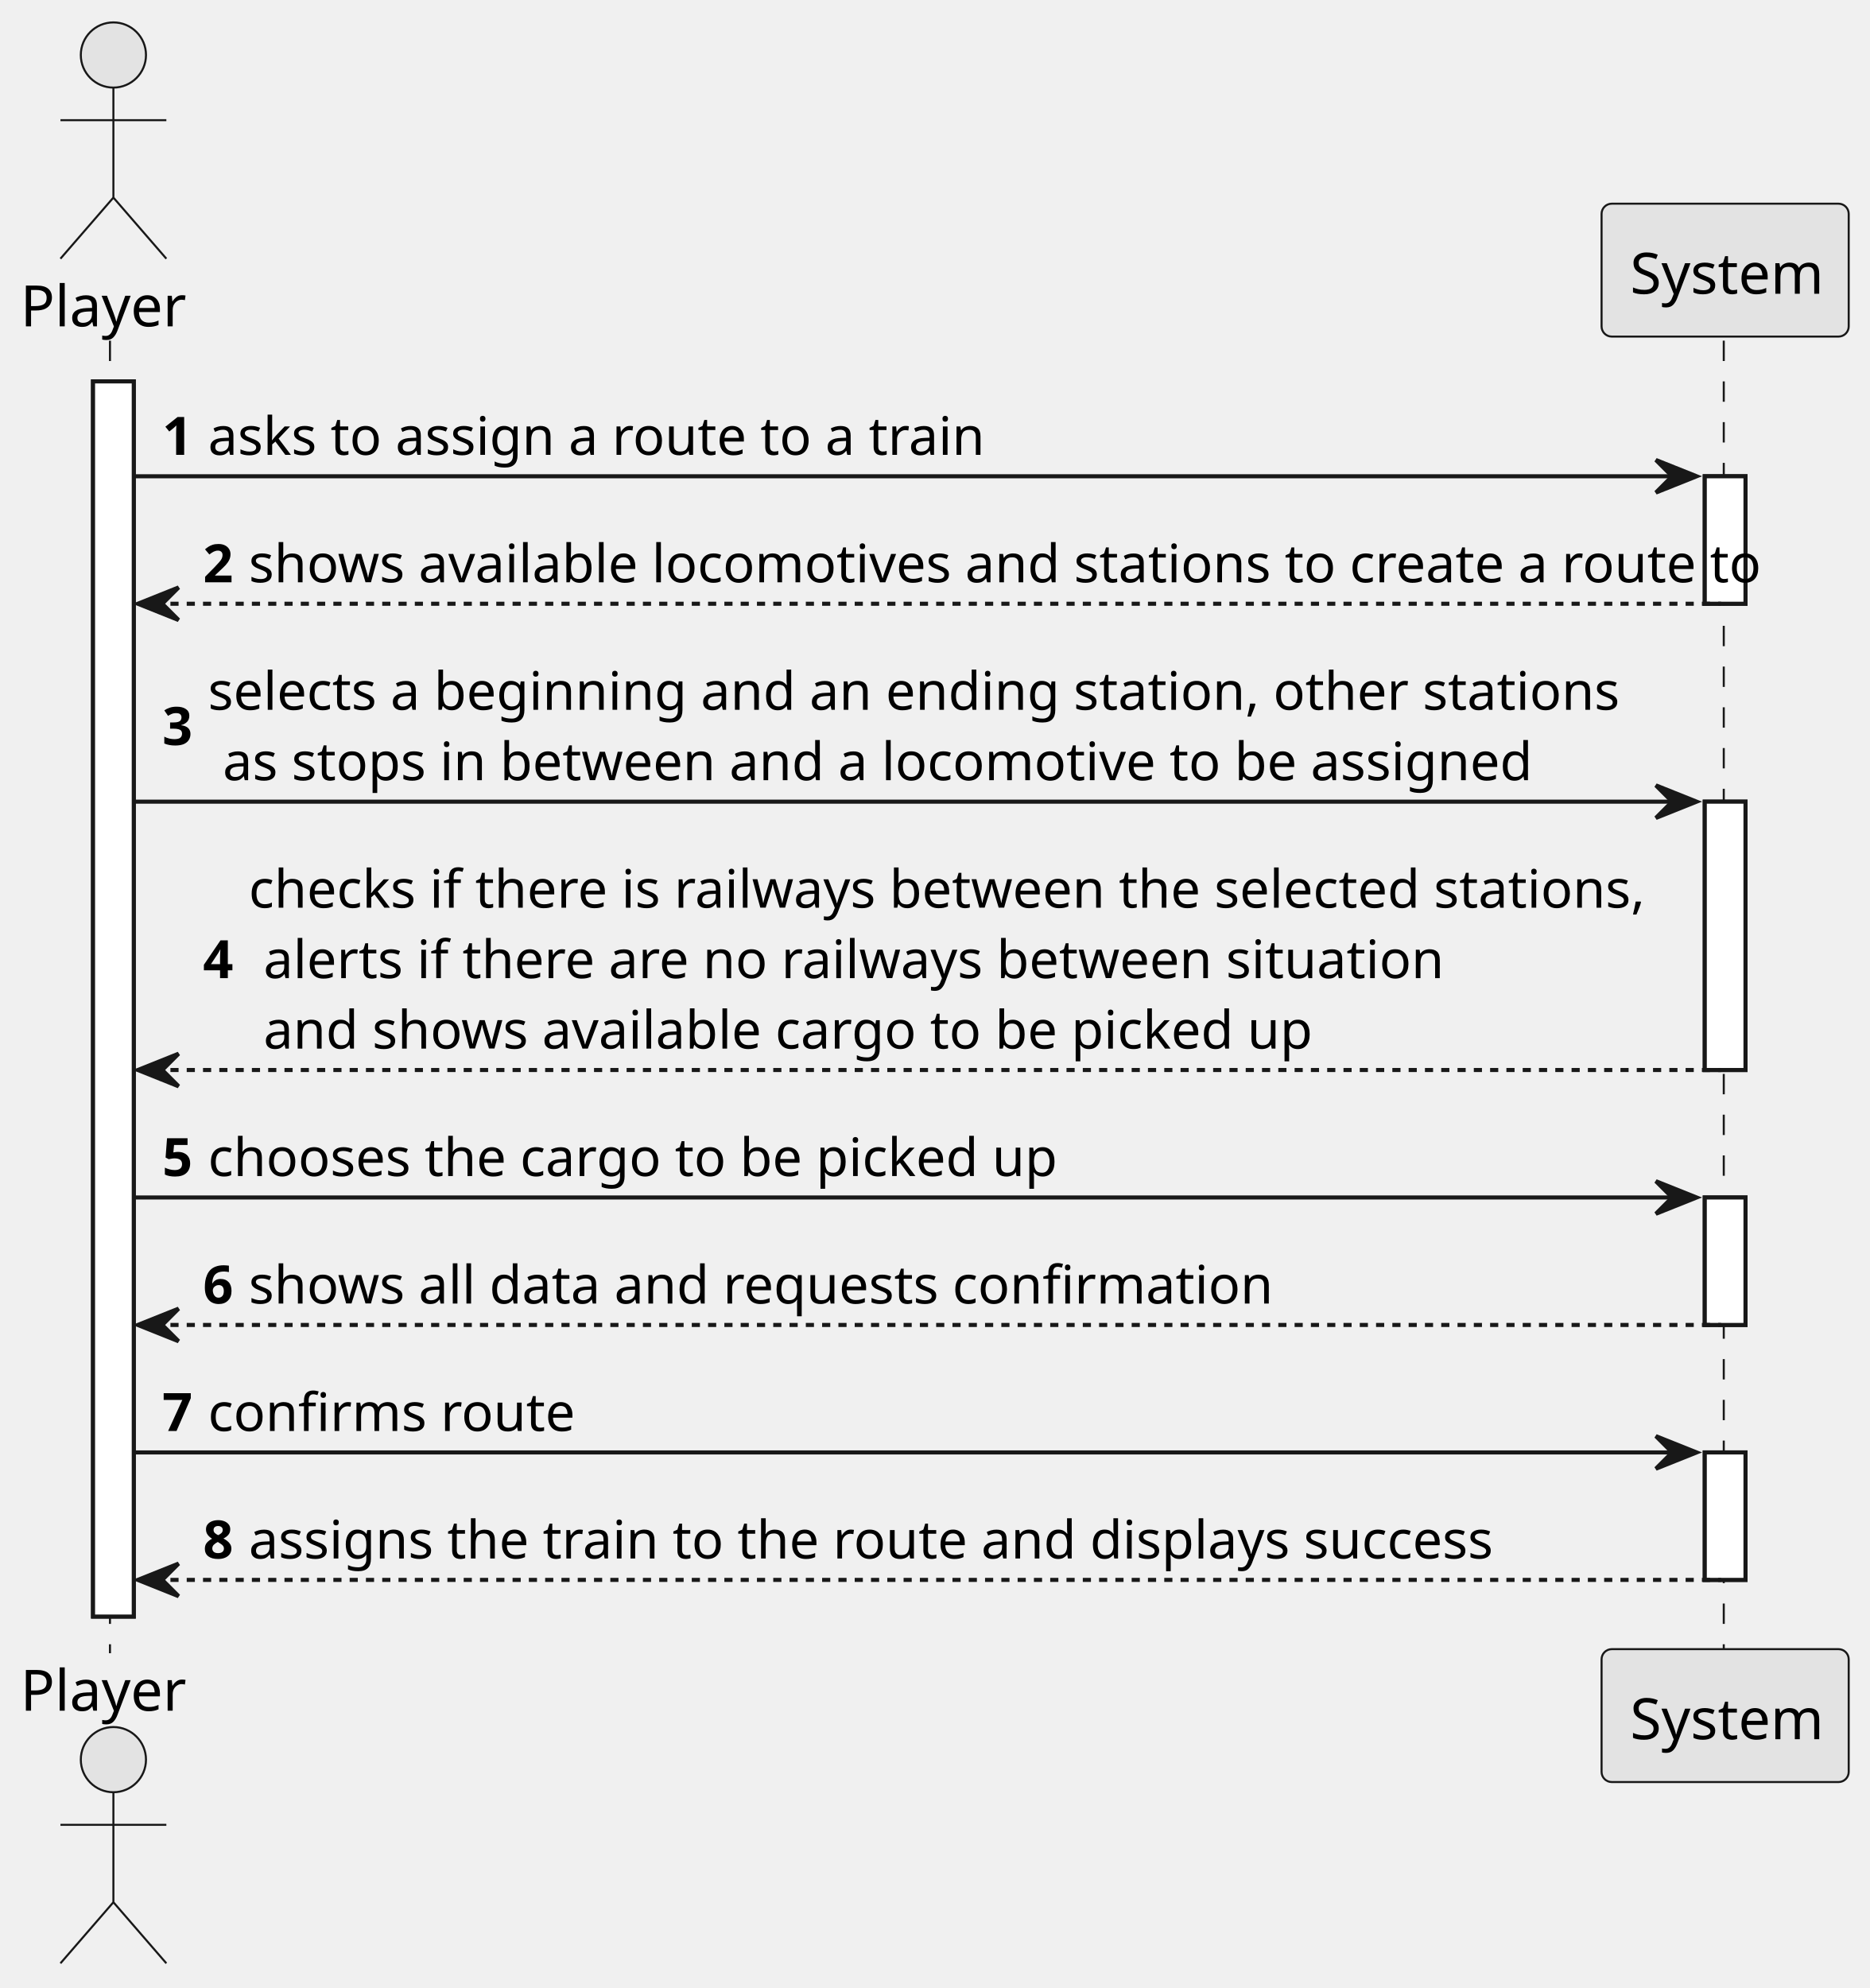
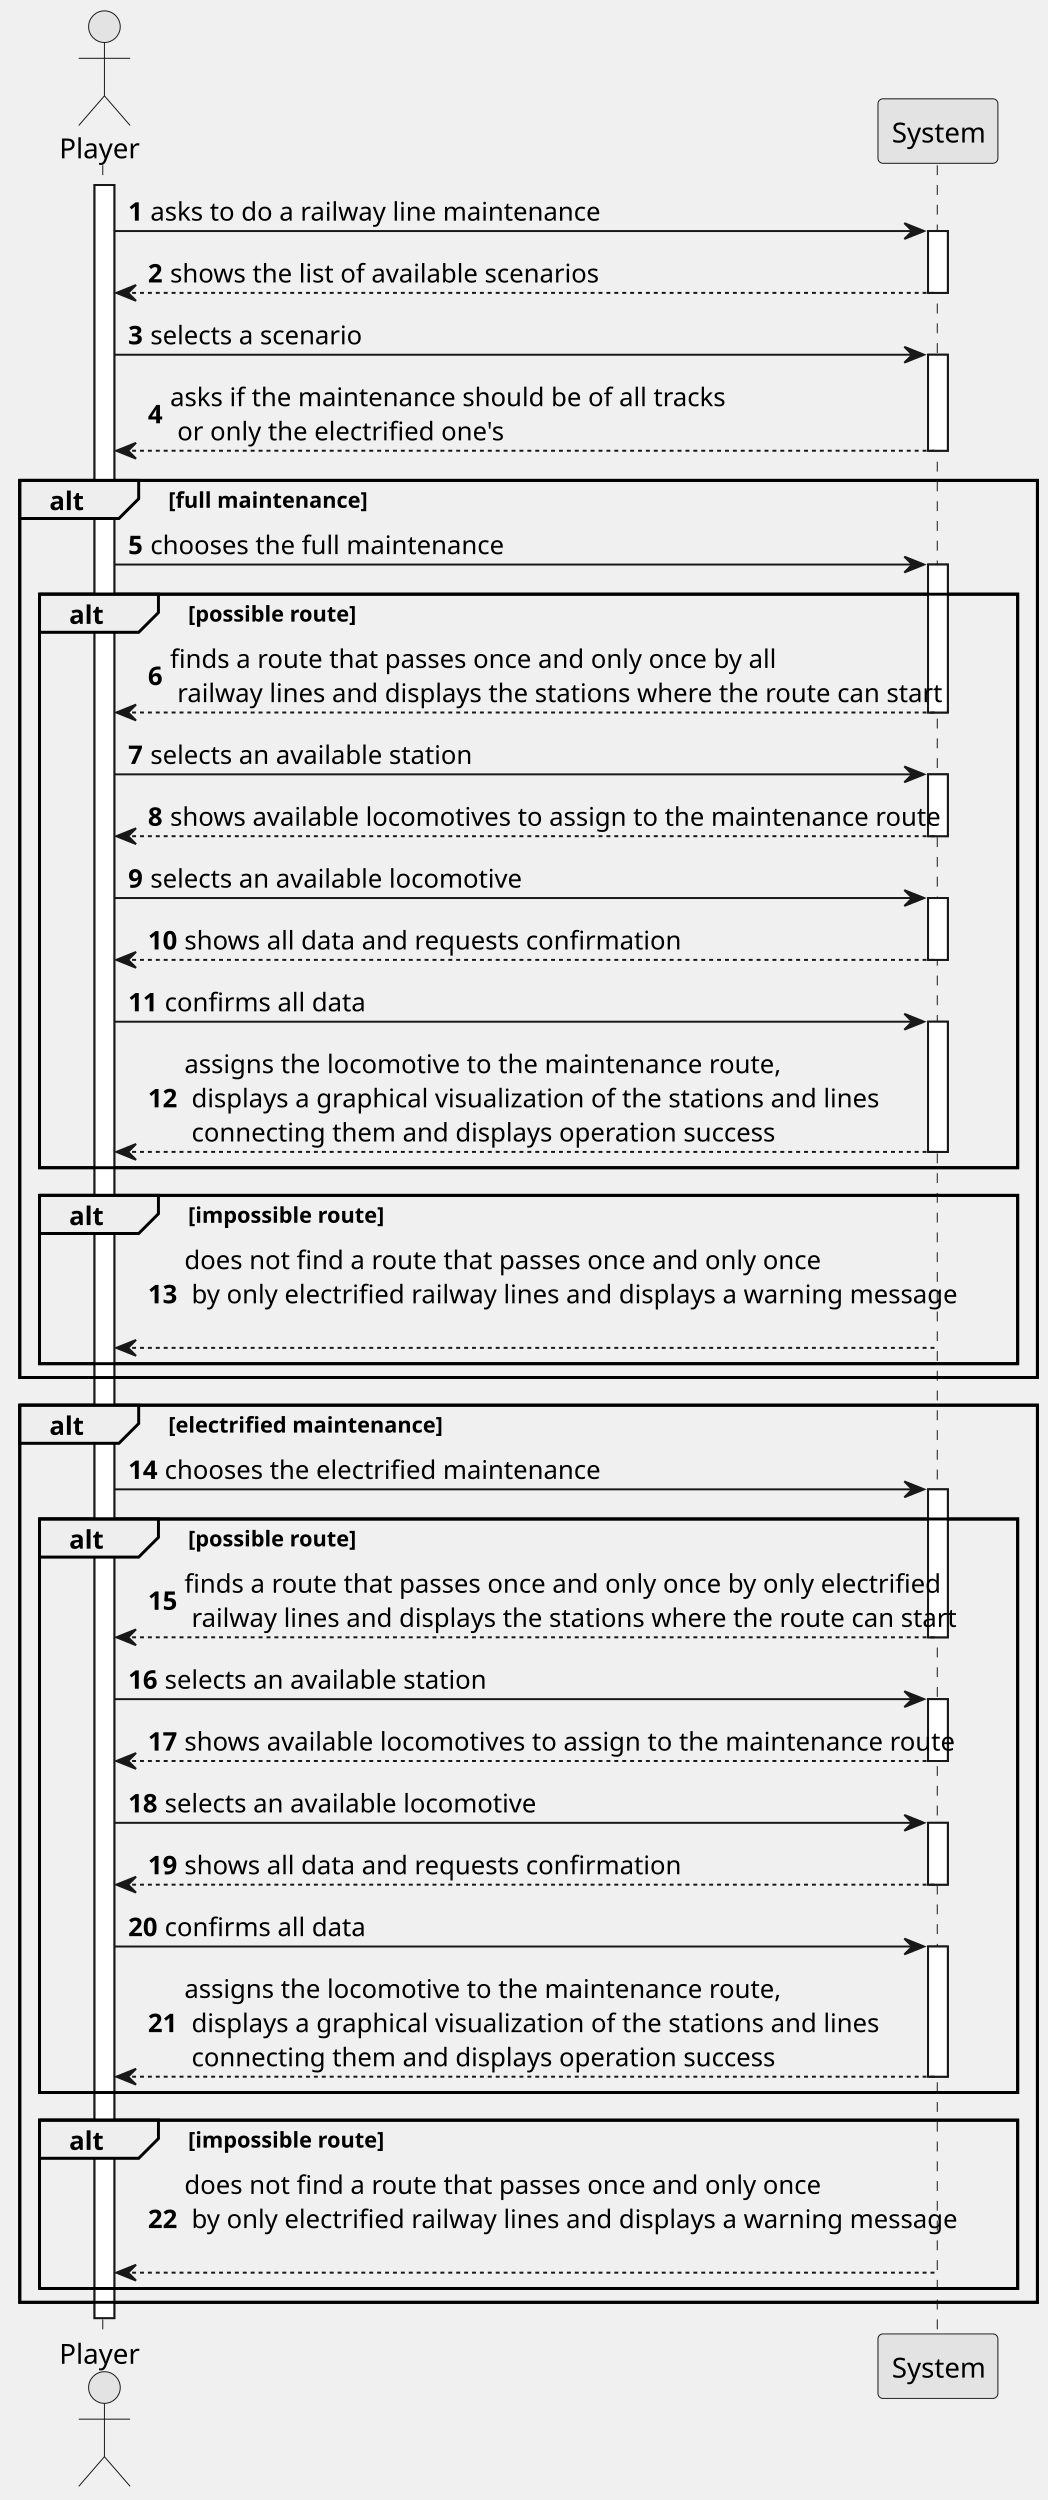
- <svg xmlns="http://www.w3.org/2000/svg" contentStyleType="text/css" height="488px" preserveAspectRatio="none" style="width:459px;height:488px;background:#FFFFFF;" version="1.1" viewBox="0 0 459 488" width="459px" zoomAndPan="magnify">
+ <svg xmlns="http://www.w3.org/2000/svg" contentStyleType="text/css" height="1265px" preserveAspectRatio="none" style="width:530px;height:1265px;background:#FFFFFF;" version="1.1" viewBox="0 0 530 1265" width="530px" zoomAndPan="magnify">
  <defs />
  <g>
-     <rect fill="#FFFFFF" height="303.201" style="stroke:#181818;stroke-width:1.0;" width="10" x="22.841" y="93.621" />
-     <rect fill="#FFFFFF" height="31.291" style="stroke:#181818;stroke-width:1.0;" width="10" x="418.544" y="116.912" />
-     <rect fill="#FFFFFF" height="65.873" style="stroke:#181818;stroke-width:1.0;" width="10" x="418.544" y="196.785" />
-     <rect fill="#FFFFFF" height="31.291" style="stroke:#181818;stroke-width:1.0;" width="10" x="418.544" y="293.949" />
-     <rect fill="#FFFFFF" height="31.291" style="stroke:#181818;stroke-width:1.0;" width="10" x="418.544" y="356.531" />
-     <line style="stroke:#181818;stroke-width:0.5;stroke-dasharray:5.0,5.0;" x1="27" x2="27" y1="83.621" y2="405.822" />
-     <line style="stroke:#181818;stroke-width:0.5;stroke-dasharray:5.0,5.0;" x1="423.207" x2="423.207" y1="83.621" y2="405.822" />
-     <text fill="#000000" font-family="sans-serif" font-size="14" lengthAdjust="spacing" textLength="39.683" x="5" y="80.107">Player</text>
-     <ellipse cx="27.841" cy="13.5" fill="#E3E3E3" rx="8" ry="8" style="stroke:#181818;stroke-width:0.5;" />
-     <path d="M27.841,21.5 L27.841,48.5 M14.841,29.5 L40.841,29.5 M27.841,48.5 L14.841,63.5 M27.841,48.5 L40.841,63.5 " fill="none" style="stroke:#181818;stroke-width:0.5;" />
-     <text fill="#000000" font-family="sans-serif" font-size="14" lengthAdjust="spacing" textLength="39.683" x="5" y="419.93">Player</text>
-     <ellipse cx="27.841" cy="431.943" fill="#E3E3E3" rx="8" ry="8" style="stroke:#181818;stroke-width:0.5;" />
-     <path d="M27.841,439.943 L27.841,466.943 M14.841,447.943 L40.841,447.943 M27.841,466.943 L14.841,481.943 M27.841,466.943 L40.841,481.943 " fill="none" style="stroke:#181818;stroke-width:0.5;" />
-     <rect fill="#E3E3E3" height="32.621" rx="2.5" ry="2.5" style="stroke:#181818;stroke-width:0.5;" width="60.676" x="393.207" y="50" />
-     <text fill="#000000" font-family="sans-serif" font-size="14" lengthAdjust="spacing" textLength="46.676" x="400.207" y="72.107">System</text>
-     <rect fill="#E3E3E3" height="32.621" rx="2.5" ry="2.5" style="stroke:#181818;stroke-width:0.5;" width="60.676" x="393.207" y="404.822" />
-     <text fill="#000000" font-family="sans-serif" font-size="14" lengthAdjust="spacing" textLength="46.676" x="400.207" y="426.93">System</text>
-     <rect fill="#FFFFFF" height="303.201" style="stroke:#181818;stroke-width:1.0;" width="10" x="22.841" y="93.621" />
-     <rect fill="#FFFFFF" height="31.291" style="stroke:#181818;stroke-width:1.0;" width="10" x="418.544" y="116.912" />
-     <rect fill="#FFFFFF" height="65.873" style="stroke:#181818;stroke-width:1.0;" width="10" x="418.544" y="196.785" />
-     <rect fill="#FFFFFF" height="31.291" style="stroke:#181818;stroke-width:1.0;" width="10" x="418.544" y="293.949" />
-     <rect fill="#FFFFFF" height="31.291" style="stroke:#181818;stroke-width:1.0;" width="10" x="418.544" y="356.531" />
-     <polygon fill="#181818" points="406.544,112.912,416.544,116.912,406.544,120.912,410.544,116.912" style="stroke:#181818;stroke-width:1.0;" />
-     <line style="stroke:#181818;stroke-width:1.0;" x1="32.841" x2="412.544" y1="116.912" y2="116.912" />
-     <text fill="#000000" font-family="sans-serif" font-size="13" font-weight="bold" lengthAdjust="spacing" textLength="7.23" x="39.841" y="111.649">1</text>
-     <text fill="#000000" font-family="sans-serif" font-size="13" lengthAdjust="spacing" textLength="180.654" x="51.071" y="111.649">asks to assign a route to a train</text>
-     <polygon fill="#181818" points="43.841,144.203,33.841,148.203,43.841,152.203,39.841,148.203" style="stroke:#181818;stroke-width:1.0;" />
-     <line style="stroke:#181818;stroke-width:1.0;stroke-dasharray:2.0,2.0;" x1="37.841" x2="422.544" y1="148.203" y2="148.203" />
-     <text fill="#000000" font-family="sans-serif" font-size="13" font-weight="bold" lengthAdjust="spacing" textLength="7.23" x="49.841" y="142.94">2</text>
-     <text fill="#000000" font-family="sans-serif" font-size="13" lengthAdjust="spacing" textLength="350.473" x="61.071" y="142.94">shows available locomotives and stations to create a route to</text>
-     <polygon fill="#181818" points="406.544,192.785,416.544,196.785,406.544,200.785,410.544,196.785" style="stroke:#181818;stroke-width:1.0;" />
-     <line style="stroke:#181818;stroke-width:1.0;" x1="32.841" x2="412.544" y1="196.785" y2="196.785" />
-     <text fill="#000000" font-family="sans-serif" font-size="13" font-weight="bold" lengthAdjust="spacing" textLength="7.23" x="39.841" y="182.877">3</text>
-     <text fill="#000000" font-family="sans-serif" font-size="13" lengthAdjust="spacing" textLength="324.505" x="51.071" y="174.231">selects a beginning and an ending station, other stations</text>
-     <text fill="#000000" font-family="sans-serif" font-size="13" lengthAdjust="spacing" textLength="304.973" x="54.683" y="191.523">as stops in between and a locomotive to be assigned</text>
-     <polygon fill="#181818" points="43.841,258.658,33.841,262.658,43.841,266.658,39.841,262.658" style="stroke:#181818;stroke-width:1.0;" />
-     <line style="stroke:#181818;stroke-width:1.0;stroke-dasharray:2.0,2.0;" x1="37.841" x2="422.544" y1="262.658" y2="262.658" />
-     <text fill="#000000" font-family="sans-serif" font-size="13" font-weight="bold" lengthAdjust="spacing" textLength="7.23" x="49.841" y="240.105">4</text>
-     <text fill="#000000" font-family="sans-serif" font-size="13" lengthAdjust="spacing" textLength="325.882" x="61.071" y="222.814">checks if there is railways between the selected stations,</text>
-     <text fill="#000000" font-family="sans-serif" font-size="13" lengthAdjust="spacing" textLength="270.975" x="64.683" y="240.105">alerts if there are no railways between situation</text>
-     <text fill="#000000" font-family="sans-serif" font-size="13" lengthAdjust="spacing" textLength="244.994" x="64.683" y="257.396">and shows available cargo to be picked up</text>
-     <polygon fill="#181818" points="406.544,289.949,416.544,293.949,406.544,297.949,410.544,293.949" style="stroke:#181818;stroke-width:1.0;" />
-     <line style="stroke:#181818;stroke-width:1.0;" x1="32.841" x2="412.544" y1="293.949" y2="293.949" />
-     <text fill="#000000" font-family="sans-serif" font-size="13" font-weight="bold" lengthAdjust="spacing" textLength="7.23" x="39.841" y="288.687">5</text>
-     <text fill="#000000" font-family="sans-serif" font-size="13" lengthAdjust="spacing" textLength="198.022" x="51.071" y="288.687">chooses the cargo to be picked up</text>
-     <polygon fill="#181818" points="43.841,321.24,33.841,325.24,43.841,329.24,39.841,325.24" style="stroke:#181818;stroke-width:1.0;" />
-     <line style="stroke:#181818;stroke-width:1.0;stroke-dasharray:2.0,2.0;" x1="37.841" x2="422.544" y1="325.24" y2="325.24" />
-     <text fill="#000000" font-family="sans-serif" font-size="13" font-weight="bold" lengthAdjust="spacing" textLength="7.23" x="49.841" y="319.978">6</text>
-     <text fill="#000000" font-family="sans-serif" font-size="13" lengthAdjust="spacing" textLength="235.574" x="61.071" y="319.978">shows all data and requests confirmation</text>
-     <polygon fill="#181818" points="406.544,352.531,416.544,356.531,406.544,360.531,410.544,356.531" style="stroke:#181818;stroke-width:1.0;" />
-     <line style="stroke:#181818;stroke-width:1.0;" x1="32.841" x2="412.544" y1="356.531" y2="356.531" />
-     <text fill="#000000" font-family="sans-serif" font-size="13" font-weight="bold" lengthAdjust="spacing" textLength="7.23" x="39.841" y="351.269">7</text>
-     <text fill="#000000" font-family="sans-serif" font-size="13" lengthAdjust="spacing" textLength="82.361" x="51.071" y="351.269">confirms route</text>
-     <polygon fill="#181818" points="43.841,383.822,33.841,387.822,43.841,391.822,39.841,387.822" style="stroke:#181818;stroke-width:1.0;" />
-     <line style="stroke:#181818;stroke-width:1.0;stroke-dasharray:2.0,2.0;" x1="37.841" x2="422.544" y1="387.822" y2="387.822" />
-     <text fill="#000000" font-family="sans-serif" font-size="13" font-weight="bold" lengthAdjust="spacing" textLength="7.23" x="49.841" y="382.56">8</text>
-     <text fill="#000000" font-family="sans-serif" font-size="13" lengthAdjust="spacing" textLength="290.494" x="61.071" y="382.56">assigns the train to the route and displays success</text>
+     <rect fill="#FFFFFF" height="1079.35" style="stroke:#181818;stroke-width:1.0;" width="10" x="47.841" y="93.621" />
+     <rect fill="#FFFFFF" height="31.291" style="stroke:#181818;stroke-width:1.0;" width="10" x="469.597" y="116.912" />
+     <rect fill="#FFFFFF" height="48.582" style="stroke:#181818;stroke-width:1.0;" width="10" x="469.597" y="179.494" />
+     <rect fill="#FFFFFF" height="74.873" style="stroke:#181818;stroke-width:1.0;" width="10" x="469.597" y="285.658" />
+     <rect fill="#FFFFFF" height="31.291" style="stroke:#181818;stroke-width:1.0;" width="10" x="469.597" y="391.822" />
+     <rect fill="#FFFFFF" height="31.291" style="stroke:#181818;stroke-width:1.0;" width="10" x="469.597" y="454.404" />
+     <rect fill="#FFFFFF" height="65.873" style="stroke:#181818;stroke-width:1.0;" width="10" x="469.597" y="516.986" />
+     <rect fill="#FFFFFF" height="74.873" style="stroke:#181818;stroke-width:1.0;" width="10" x="469.597" y="753.606" />
+     <rect fill="#FFFFFF" height="31.291" style="stroke:#181818;stroke-width:1.0;" width="10" x="469.597" y="859.769" />
+     <rect fill="#FFFFFF" height="31.291" style="stroke:#181818;stroke-width:1.0;" width="10" x="469.597" y="922.352" />
+     <rect fill="#FFFFFF" height="65.873" style="stroke:#181818;stroke-width:1.0;" width="10" x="469.597" y="984.934" />
+     <rect fill="none" height="453.947" style="stroke:#000000;stroke-width:1.5;" width="514.935" x="10" y="243.076" />
+     <rect fill="none" height="290.201" style="stroke:#000000;stroke-width:1.5;" width="494.935" x="20" y="300.658" />
+     <rect fill="none" height="85.164" style="stroke:#000000;stroke-width:1.5;" width="494.935" x="20" y="604.859" />
+     <rect fill="none" height="453.947" style="stroke:#000000;stroke-width:1.5;" width="514.935" x="10" y="711.023" />
+     <rect fill="none" height="290.201" style="stroke:#000000;stroke-width:1.5;" width="494.935" x="20" y="768.606" />
+     <rect fill="none" height="85.164" style="stroke:#000000;stroke-width:1.5;" width="494.935" x="20" y="1072.807" />
+     <line style="stroke:#181818;stroke-width:0.5;stroke-dasharray:5.0,5.0;" x1="52" x2="52" y1="83.621" y2="1181.971" />
+     <line style="stroke:#181818;stroke-width:0.5;stroke-dasharray:5.0,5.0;" x1="474.259" x2="474.259" y1="83.621" y2="1181.971" />
+     <text fill="#000000" font-family="sans-serif" font-size="14" lengthAdjust="spacing" textLength="39.683" x="30" y="80.107">Player</text>
+     <ellipse cx="52.841" cy="13.5" fill="#E3E3E3" rx="8" ry="8" style="stroke:#181818;stroke-width:0.5;" />
+     <path d="M52.841,21.5 L52.841,48.5 M39.841,29.5 L65.841,29.5 M52.841,48.5 L39.841,63.5 M52.841,48.5 L65.841,63.5 " fill="none" style="stroke:#181818;stroke-width:0.5;" />
+     <text fill="#000000" font-family="sans-serif" font-size="14" lengthAdjust="spacing" textLength="39.683" x="30" y="1196.078">Player</text>
+     <ellipse cx="52.841" cy="1208.092" fill="#E3E3E3" rx="8" ry="8" style="stroke:#181818;stroke-width:0.5;" />
+     <path d="M52.841,1216.092 L52.841,1243.092 M39.841,1224.092 L65.841,1224.092 M52.841,1243.092 L39.841,1258.092 M52.841,1243.092 L65.841,1258.092 " fill="none" style="stroke:#181818;stroke-width:0.5;" />
+     <rect fill="#E3E3E3" height="32.621" rx="2.5" ry="2.5" style="stroke:#181818;stroke-width:0.5;" width="60.676" x="444.259" y="50" />
+     <text fill="#000000" font-family="sans-serif" font-size="14" lengthAdjust="spacing" textLength="46.676" x="451.259" y="72.107">System</text>
+     <rect fill="#E3E3E3" height="32.621" rx="2.5" ry="2.5" style="stroke:#181818;stroke-width:0.5;" width="60.676" x="444.259" y="1180.971" />
+     <text fill="#000000" font-family="sans-serif" font-size="14" lengthAdjust="spacing" textLength="46.676" x="451.259" y="1203.078">System</text>
+     <rect fill="#FFFFFF" height="1079.35" style="stroke:#181818;stroke-width:1.0;" width="10" x="47.841" y="93.621" />
+     <rect fill="#FFFFFF" height="31.291" style="stroke:#181818;stroke-width:1.0;" width="10" x="469.597" y="116.912" />
+     <rect fill="#FFFFFF" height="48.582" style="stroke:#181818;stroke-width:1.0;" width="10" x="469.597" y="179.494" />
+     <rect fill="#FFFFFF" height="74.873" style="stroke:#181818;stroke-width:1.0;" width="10" x="469.597" y="285.658" />
+     <rect fill="#FFFFFF" height="31.291" style="stroke:#181818;stroke-width:1.0;" width="10" x="469.597" y="391.822" />
+     <rect fill="#FFFFFF" height="31.291" style="stroke:#181818;stroke-width:1.0;" width="10" x="469.597" y="454.404" />
+     <rect fill="#FFFFFF" height="65.873" style="stroke:#181818;stroke-width:1.0;" width="10" x="469.597" y="516.986" />
+     <rect fill="#FFFFFF" height="74.873" style="stroke:#181818;stroke-width:1.0;" width="10" x="469.597" y="753.606" />
+     <rect fill="#FFFFFF" height="31.291" style="stroke:#181818;stroke-width:1.0;" width="10" x="469.597" y="859.769" />
+     <rect fill="#FFFFFF" height="31.291" style="stroke:#181818;stroke-width:1.0;" width="10" x="469.597" y="922.352" />
+     <rect fill="#FFFFFF" height="65.873" style="stroke:#181818;stroke-width:1.0;" width="10" x="469.597" y="984.934" />
+     <polygon fill="#181818" points="457.597,112.912,467.597,116.912,457.597,120.912,461.597,116.912" style="stroke:#181818;stroke-width:1.0;" />
+     <line style="stroke:#181818;stroke-width:1.0;" x1="57.841" x2="463.597" y1="116.912" y2="116.912" />
+     <text fill="#000000" font-family="sans-serif" font-size="13" font-weight="bold" lengthAdjust="spacing" textLength="7.23" x="64.841" y="111.649">1</text>
+     <text fill="#000000" font-family="sans-serif" font-size="13" lengthAdjust="spacing" textLength="216.061" x="76.071" y="111.649">asks to do a railway line maintenance</text>
+     <polygon fill="#181818" points="68.841,144.203,58.841,148.203,68.841,152.203,64.841,148.203" style="stroke:#181818;stroke-width:1.0;" />
+     <line style="stroke:#181818;stroke-width:1.0;stroke-dasharray:2.0,2.0;" x1="62.841" x2="473.597" y1="148.203" y2="148.203" />
+     <text fill="#000000" font-family="sans-serif" font-size="13" font-weight="bold" lengthAdjust="spacing" textLength="7.23" x="74.841" y="142.94">2</text>
+     <text fill="#000000" font-family="sans-serif" font-size="13" lengthAdjust="spacing" textLength="206.661" x="86.071" y="142.94">shows the list of available scenarios</text>
+     <polygon fill="#181818" points="457.597,175.494,467.597,179.494,457.597,183.494,461.597,179.494" style="stroke:#181818;stroke-width:1.0;" />
+     <line style="stroke:#181818;stroke-width:1.0;" x1="57.841" x2="463.597" y1="179.494" y2="179.494" />
+     <text fill="#000000" font-family="sans-serif" font-size="13" font-weight="bold" lengthAdjust="spacing" textLength="7.23" x="64.841" y="174.231">3</text>
+     <text fill="#000000" font-family="sans-serif" font-size="13" lengthAdjust="spacing" textLength="104.051" x="76.071" y="174.231">selects a scenario</text>
+     <polygon fill="#181818" points="68.841,224.076,58.841,228.076,68.841,232.076,64.841,228.076" style="stroke:#181818;stroke-width:1.0;" />
+     <line style="stroke:#181818;stroke-width:1.0;stroke-dasharray:2.0,2.0;" x1="62.841" x2="473.597" y1="228.076" y2="228.076" />
+     <text fill="#000000" font-family="sans-serif" font-size="13" font-weight="bold" lengthAdjust="spacing" textLength="7.23" x="74.841" y="214.168">4</text>
+     <text fill="#000000" font-family="sans-serif" font-size="13" lengthAdjust="spacing" textLength="265.922" x="86.071" y="205.523">asks if the maintenance should be of all tracks</text>
+     <text fill="#000000" font-family="sans-serif" font-size="13" lengthAdjust="spacing" textLength="154.235" x="89.683" y="222.814">or only the electrified one's</text>
+     <path d="M10,243.076 L70.171,243.076 L70.171,252.367 L60.171,262.367 L10,262.367 L10,243.076 " fill="#EEEEEE" style="stroke:#000000;stroke-width:1.5;" />
+     <rect fill="none" height="453.947" style="stroke:#000000;stroke-width:1.5;" width="514.935" x="10" y="243.076" />
+     <text fill="#000000" font-family="sans-serif" font-size="13" font-weight="bold" lengthAdjust="spacing" textLength="15.171" x="25" y="258.104">alt</text>
+     <text fill="#000000" font-family="sans-serif" font-size="11" font-weight="bold" lengthAdjust="spacing" textLength="94.123" x="85.171" y="256.946">[full maintenance]</text>
+     <polygon fill="#181818" points="457.597,281.658,467.597,285.658,457.597,289.658,461.597,285.658" style="stroke:#181818;stroke-width:1.0;" />
+     <line style="stroke:#181818;stroke-width:1.0;" x1="57.841" x2="463.597" y1="285.658" y2="285.658" />
+     <text fill="#000000" font-family="sans-serif" font-size="13" font-weight="bold" lengthAdjust="spacing" textLength="7.23" x="64.841" y="280.396">5</text>
+     <text fill="#000000" font-family="sans-serif" font-size="13" lengthAdjust="spacing" textLength="168.384" x="76.071" y="280.396">chooses the full maintenance</text>
+     <path d="M20,300.658 L80.171,300.658 L80.171,309.949 L70.171,319.949 L20,319.949 L20,300.658 " fill="#EEEEEE" style="stroke:#000000;stroke-width:1.5;" />
+     <rect fill="none" height="290.201" style="stroke:#000000;stroke-width:1.5;" width="494.935" x="20" y="300.658" />
+     <text fill="#000000" font-family="sans-serif" font-size="13" font-weight="bold" lengthAdjust="spacing" textLength="15.171" x="35" y="315.687">alt</text>
+     <text fill="#000000" font-family="sans-serif" font-size="11" font-weight="bold" lengthAdjust="spacing" textLength="82.505" x="95.171" y="314.528">[possible route]</text>
+     <polygon fill="#181818" points="68.841,356.531,58.841,360.531,68.841,364.531,64.841,360.531" style="stroke:#181818;stroke-width:1.0;" />
+     <line style="stroke:#181818;stroke-width:1.0;stroke-dasharray:2.0,2.0;" x1="62.841" x2="473.597" y1="360.531" y2="360.531" />
+     <text fill="#000000" font-family="sans-serif" font-size="13" font-weight="bold" lengthAdjust="spacing" textLength="7.23" x="74.841" y="346.623">6</text>
+     <text fill="#000000" font-family="sans-serif" font-size="13" lengthAdjust="spacing" textLength="291.967" x="86.071" y="337.978">finds a route that passes once and only once by all</text>
+     <text fill="#000000" font-family="sans-serif" font-size="13" lengthAdjust="spacing" textLength="364.19" x="89.683" y="355.269">railway lines and displays the stations where the route can start</text>
+     <polygon fill="#181818" points="457.597,387.822,467.597,391.822,457.597,395.822,461.597,391.822" style="stroke:#181818;stroke-width:1.0;" />
+     <line style="stroke:#181818;stroke-width:1.0;" x1="57.841" x2="463.597" y1="391.822" y2="391.822" />
+     <text fill="#000000" font-family="sans-serif" font-size="13" font-weight="bold" lengthAdjust="spacing" textLength="7.23" x="64.841" y="386.56">7</text>
+     <text fill="#000000" font-family="sans-serif" font-size="13" lengthAdjust="spacing" textLength="155.372" x="76.071" y="386.56">selects an available station</text>
+     <polygon fill="#181818" points="68.841,419.113,58.841,423.113,68.841,427.113,64.841,423.113" style="stroke:#181818;stroke-width:1.0;" />
+     <line style="stroke:#181818;stroke-width:1.0;stroke-dasharray:2.0,2.0;" x1="62.841" x2="473.597" y1="423.113" y2="423.113" />
+     <text fill="#000000" font-family="sans-serif" font-size="13" font-weight="bold" lengthAdjust="spacing" textLength="7.23" x="74.841" y="417.851">8</text>
+     <text fill="#000000" font-family="sans-serif" font-size="13" lengthAdjust="spacing" textLength="367.098" x="86.071" y="417.851">shows available locomotives to assign to the maintenance route</text>
+     <polygon fill="#181818" points="457.597,450.404,467.597,454.404,457.597,458.404,461.597,454.404" style="stroke:#181818;stroke-width:1.0;" />
+     <line style="stroke:#181818;stroke-width:1.0;" x1="57.841" x2="463.597" y1="454.404" y2="454.404" />
+     <text fill="#000000" font-family="sans-serif" font-size="13" font-weight="bold" lengthAdjust="spacing" textLength="7.23" x="64.841" y="449.142">9</text>
+     <text fill="#000000" font-family="sans-serif" font-size="13" lengthAdjust="spacing" textLength="179.207" x="76.071" y="449.142">selects an available locomotive</text>
+     <polygon fill="#181818" points="68.841,481.695,58.841,485.695,68.841,489.695,64.841,485.695" style="stroke:#181818;stroke-width:1.0;" />
+     <line style="stroke:#181818;stroke-width:1.0;stroke-dasharray:2.0,2.0;" x1="62.841" x2="473.597" y1="485.695" y2="485.695" />
+     <text fill="#000000" font-family="sans-serif" font-size="13" font-weight="bold" lengthAdjust="spacing" textLength="14.46" x="74.841" y="480.433">10</text>
+     <text fill="#000000" font-family="sans-serif" font-size="13" lengthAdjust="spacing" textLength="235.574" x="93.301" y="480.433">shows all data and requests confirmation</text>
+     <polygon fill="#181818" points="457.597,512.986,467.597,516.986,457.597,520.986,461.597,516.986" style="stroke:#181818;stroke-width:1.0;" />
+     <line style="stroke:#181818;stroke-width:1.0;" x1="57.841" x2="463.597" y1="516.986" y2="516.986" />
+     <text fill="#000000" font-family="sans-serif" font-size="13" font-weight="bold" lengthAdjust="spacing" textLength="14.46" x="64.841" y="511.724">11</text>
+     <text fill="#000000" font-family="sans-serif" font-size="13" lengthAdjust="spacing" textLength="94.65" x="83.301" y="511.724">confirms all data</text>
+     <polygon fill="#181818" points="68.841,578.859,58.841,582.859,68.841,586.859,64.841,582.859" style="stroke:#181818;stroke-width:1.0;" />
+     <line style="stroke:#181818;stroke-width:1.0;stroke-dasharray:2.0,2.0;" x1="62.841" x2="473.597" y1="582.859" y2="582.859" />
+     <text fill="#000000" font-family="sans-serif" font-size="13" font-weight="bold" lengthAdjust="spacing" textLength="14.46" x="74.841" y="560.306">12</text>
+     <text fill="#000000" font-family="sans-serif" font-size="13" lengthAdjust="spacing" textLength="282.553" x="93.301" y="543.015">assigns the locomotive to the maintenance route,</text>
+     <text fill="#000000" font-family="sans-serif" font-size="13" lengthAdjust="spacing" textLength="328.802" x="96.913" y="560.306">displays a graphical visualization of the stations and lines</text>
+     <text fill="#000000" font-family="sans-serif" font-size="13" lengthAdjust="spacing" textLength="279.665" x="96.913" y="577.597">connecting them and displays operation success</text>
+     <path d="M20,604.859 L80.171,604.859 L80.171,614.15 L70.171,624.15 L20,624.15 L20,604.859 " fill="#EEEEEE" style="stroke:#000000;stroke-width:1.5;" />
+     <rect fill="none" height="85.164" style="stroke:#000000;stroke-width:1.5;" width="494.935" x="20" y="604.859" />
+     <text fill="#000000" font-family="sans-serif" font-size="13" font-weight="bold" lengthAdjust="spacing" textLength="15.171" x="35" y="619.888">alt</text>
+     <text fill="#000000" font-family="sans-serif" font-size="11" font-weight="bold" lengthAdjust="spacing" textLength="95.342" x="95.171" y="618.73">[impossible route]</text>
+     <polygon fill="#181818" points="68.841,678.023,58.841,682.023,68.841,686.023,64.841,682.023" style="stroke:#181818;stroke-width:1.0;" />
+     <line style="stroke:#181818;stroke-width:1.0;stroke-dasharray:2.0,2.0;" x1="62.841" x2="473.597" y1="682.023" y2="682.023" />
+     <text fill="#000000" font-family="sans-serif" font-size="13" font-weight="bold" lengthAdjust="spacing" textLength="14.46" x="74.841" y="659.47">13</text>
+     <text fill="#000000" font-family="sans-serif" font-size="13" lengthAdjust="spacing" textLength="304.992" x="93.301" y="642.179">does not find a route that passes once and only once</text>
+     <text fill="#000000" font-family="sans-serif" font-size="13" lengthAdjust="spacing" textLength="367.072" x="96.913" y="659.47">by only electrified railway lines and displays a warning message</text>
+     <text fill="#000000" font-family="sans-serif" font-size="13" lengthAdjust="spacing" textLength="3.612" x="93.301" y="676.761"> </text>
+     <path d="M10,711.023 L70.171,711.023 L70.171,720.314 L60.171,730.314 L10,730.314 L10,711.023 " fill="#EEEEEE" style="stroke:#000000;stroke-width:1.5;" />
+     <rect fill="none" height="453.947" style="stroke:#000000;stroke-width:1.5;" width="514.935" x="10" y="711.023" />
+     <text fill="#000000" font-family="sans-serif" font-size="13" font-weight="bold" lengthAdjust="spacing" textLength="15.171" x="25" y="726.052">alt</text>
+     <text fill="#000000" font-family="sans-serif" font-size="11" font-weight="bold" lengthAdjust="spacing" textLength="129.594" x="85.171" y="724.894">[electrified maintenance]</text>
+     <polygon fill="#181818" points="457.597,749.606,467.597,753.606,457.597,757.606,461.597,753.606" style="stroke:#181818;stroke-width:1.0;" />
+     <line style="stroke:#181818;stroke-width:1.0;" x1="57.841" x2="463.597" y1="753.606" y2="753.606" />
+     <text fill="#000000" font-family="sans-serif" font-size="13" font-weight="bold" lengthAdjust="spacing" textLength="14.46" x="64.841" y="748.343">14</text>
+     <text fill="#000000" font-family="sans-serif" font-size="13" lengthAdjust="spacing" textLength="207.403" x="83.301" y="748.343">chooses the electrified maintenance</text>
+     <path d="M20,768.606 L80.171,768.606 L80.171,777.896 L70.171,787.896 L20,787.896 L20,768.606 " fill="#EEEEEE" style="stroke:#000000;stroke-width:1.5;" />
+     <rect fill="none" height="290.201" style="stroke:#000000;stroke-width:1.5;" width="494.935" x="20" y="768.606" />
+     <text fill="#000000" font-family="sans-serif" font-size="13" font-weight="bold" lengthAdjust="spacing" textLength="15.171" x="35" y="783.634">alt</text>
+     <text fill="#000000" font-family="sans-serif" font-size="11" font-weight="bold" lengthAdjust="spacing" textLength="82.505" x="95.171" y="782.476">[possible route]</text>
+     <polygon fill="#181818" points="68.841,824.479,58.841,828.479,68.841,832.479,64.841,828.479" style="stroke:#181818;stroke-width:1.0;" />
+     <line style="stroke:#181818;stroke-width:1.0;stroke-dasharray:2.0,2.0;" x1="62.841" x2="473.597" y1="828.479" y2="828.479" />
+     <text fill="#000000" font-family="sans-serif" font-size="13" font-weight="bold" lengthAdjust="spacing" textLength="14.46" x="74.841" y="814.57">15</text>
+     <text fill="#000000" font-family="sans-serif" font-size="13" lengthAdjust="spacing" textLength="362.058" x="93.301" y="805.925">finds a route that passes once and only once by only electrified</text>
+     <text fill="#000000" font-family="sans-serif" font-size="13" lengthAdjust="spacing" textLength="364.19" x="96.913" y="823.216">railway lines and displays the stations where the route can start</text>
+     <polygon fill="#181818" points="457.597,855.769,467.597,859.769,457.597,863.769,461.597,859.769" style="stroke:#181818;stroke-width:1.0;" />
+     <line style="stroke:#181818;stroke-width:1.0;" x1="57.841" x2="463.597" y1="859.769" y2="859.769" />
+     <text fill="#000000" font-family="sans-serif" font-size="13" font-weight="bold" lengthAdjust="spacing" textLength="14.46" x="64.841" y="854.507">16</text>
+     <text fill="#000000" font-family="sans-serif" font-size="13" lengthAdjust="spacing" textLength="155.372" x="83.301" y="854.507">selects an available station</text>
+     <polygon fill="#181818" points="68.841,887.061,58.841,891.061,68.841,895.061,64.841,891.061" style="stroke:#181818;stroke-width:1.0;" />
+     <line style="stroke:#181818;stroke-width:1.0;stroke-dasharray:2.0,2.0;" x1="62.841" x2="473.597" y1="891.061" y2="891.061" />
+     <text fill="#000000" font-family="sans-serif" font-size="13" font-weight="bold" lengthAdjust="spacing" textLength="14.46" x="74.841" y="885.798">17</text>
+     <text fill="#000000" font-family="sans-serif" font-size="13" lengthAdjust="spacing" textLength="367.098" x="93.301" y="885.798">shows available locomotives to assign to the maintenance route</text>
+     <polygon fill="#181818" points="457.597,918.352,467.597,922.352,457.597,926.352,461.597,922.352" style="stroke:#181818;stroke-width:1.0;" />
+     <line style="stroke:#181818;stroke-width:1.0;" x1="57.841" x2="463.597" y1="922.352" y2="922.352" />
+     <text fill="#000000" font-family="sans-serif" font-size="13" font-weight="bold" lengthAdjust="spacing" textLength="14.46" x="64.841" y="917.089">18</text>
+     <text fill="#000000" font-family="sans-serif" font-size="13" lengthAdjust="spacing" textLength="179.207" x="83.301" y="917.089">selects an available locomotive</text>
+     <polygon fill="#181818" points="68.841,949.643,58.841,953.643,68.841,957.643,64.841,953.643" style="stroke:#181818;stroke-width:1.0;" />
+     <line style="stroke:#181818;stroke-width:1.0;stroke-dasharray:2.0,2.0;" x1="62.841" x2="473.597" y1="953.643" y2="953.643" />
+     <text fill="#000000" font-family="sans-serif" font-size="13" font-weight="bold" lengthAdjust="spacing" textLength="14.46" x="74.841" y="948.38">19</text>
+     <text fill="#000000" font-family="sans-serif" font-size="13" lengthAdjust="spacing" textLength="235.574" x="93.301" y="948.38">shows all data and requests confirmation</text>
+     <polygon fill="#181818" points="457.597,980.934,467.597,984.934,457.597,988.934,461.597,984.934" style="stroke:#181818;stroke-width:1.0;" />
+     <line style="stroke:#181818;stroke-width:1.0;" x1="57.841" x2="463.597" y1="984.934" y2="984.934" />
+     <text fill="#000000" font-family="sans-serif" font-size="13" font-weight="bold" lengthAdjust="spacing" textLength="14.46" x="64.841" y="979.671">20</text>
+     <text fill="#000000" font-family="sans-serif" font-size="13" lengthAdjust="spacing" textLength="94.65" x="83.301" y="979.671">confirms all data</text>
+     <polygon fill="#181818" points="68.841,1046.807,58.841,1050.807,68.841,1054.807,64.841,1050.807" style="stroke:#181818;stroke-width:1.0;" />
+     <line style="stroke:#181818;stroke-width:1.0;stroke-dasharray:2.0,2.0;" x1="62.841" x2="473.597" y1="1050.807" y2="1050.807" />
+     <text fill="#000000" font-family="sans-serif" font-size="13" font-weight="bold" lengthAdjust="spacing" textLength="14.46" x="74.841" y="1028.253">21</text>
+     <text fill="#000000" font-family="sans-serif" font-size="13" lengthAdjust="spacing" textLength="282.553" x="93.301" y="1010.962">assigns the locomotive to the maintenance route,</text>
+     <text fill="#000000" font-family="sans-serif" font-size="13" lengthAdjust="spacing" textLength="328.802" x="96.913" y="1028.253">displays a graphical visualization of the stations and lines</text>
+     <text fill="#000000" font-family="sans-serif" font-size="13" lengthAdjust="spacing" textLength="279.665" x="96.913" y="1045.544">connecting them and displays operation success</text>
+     <path d="M20,1072.807 L80.171,1072.807 L80.171,1082.098 L70.171,1092.098 L20,1092.098 L20,1072.807 " fill="#EEEEEE" style="stroke:#000000;stroke-width:1.5;" />
+     <rect fill="none" height="85.164" style="stroke:#000000;stroke-width:1.5;" width="494.935" x="20" y="1072.807" />
+     <text fill="#000000" font-family="sans-serif" font-size="13" font-weight="bold" lengthAdjust="spacing" textLength="15.171" x="35" y="1087.835">alt</text>
+     <text fill="#000000" font-family="sans-serif" font-size="11" font-weight="bold" lengthAdjust="spacing" textLength="95.342" x="95.171" y="1086.677">[impossible route]</text>
+     <polygon fill="#181818" points="68.841,1145.971,58.841,1149.971,68.841,1153.971,64.841,1149.971" style="stroke:#181818;stroke-width:1.0;" />
+     <line style="stroke:#181818;stroke-width:1.0;stroke-dasharray:2.0,2.0;" x1="62.841" x2="473.597" y1="1149.971" y2="1149.971" />
+     <text fill="#000000" font-family="sans-serif" font-size="13" font-weight="bold" lengthAdjust="spacing" textLength="14.46" x="74.841" y="1127.417">22</text>
+     <text fill="#000000" font-family="sans-serif" font-size="13" lengthAdjust="spacing" textLength="304.992" x="93.301" y="1110.126">does not find a route that passes once and only once</text>
+     <text fill="#000000" font-family="sans-serif" font-size="13" lengthAdjust="spacing" textLength="367.072" x="96.913" y="1127.417">by only electrified railway lines and displays a warning message</text>
+     <text fill="#000000" font-family="sans-serif" font-size="13" lengthAdjust="spacing" textLength="3.612" x="93.301" y="1144.708"> </text>
  </g>
</svg>
